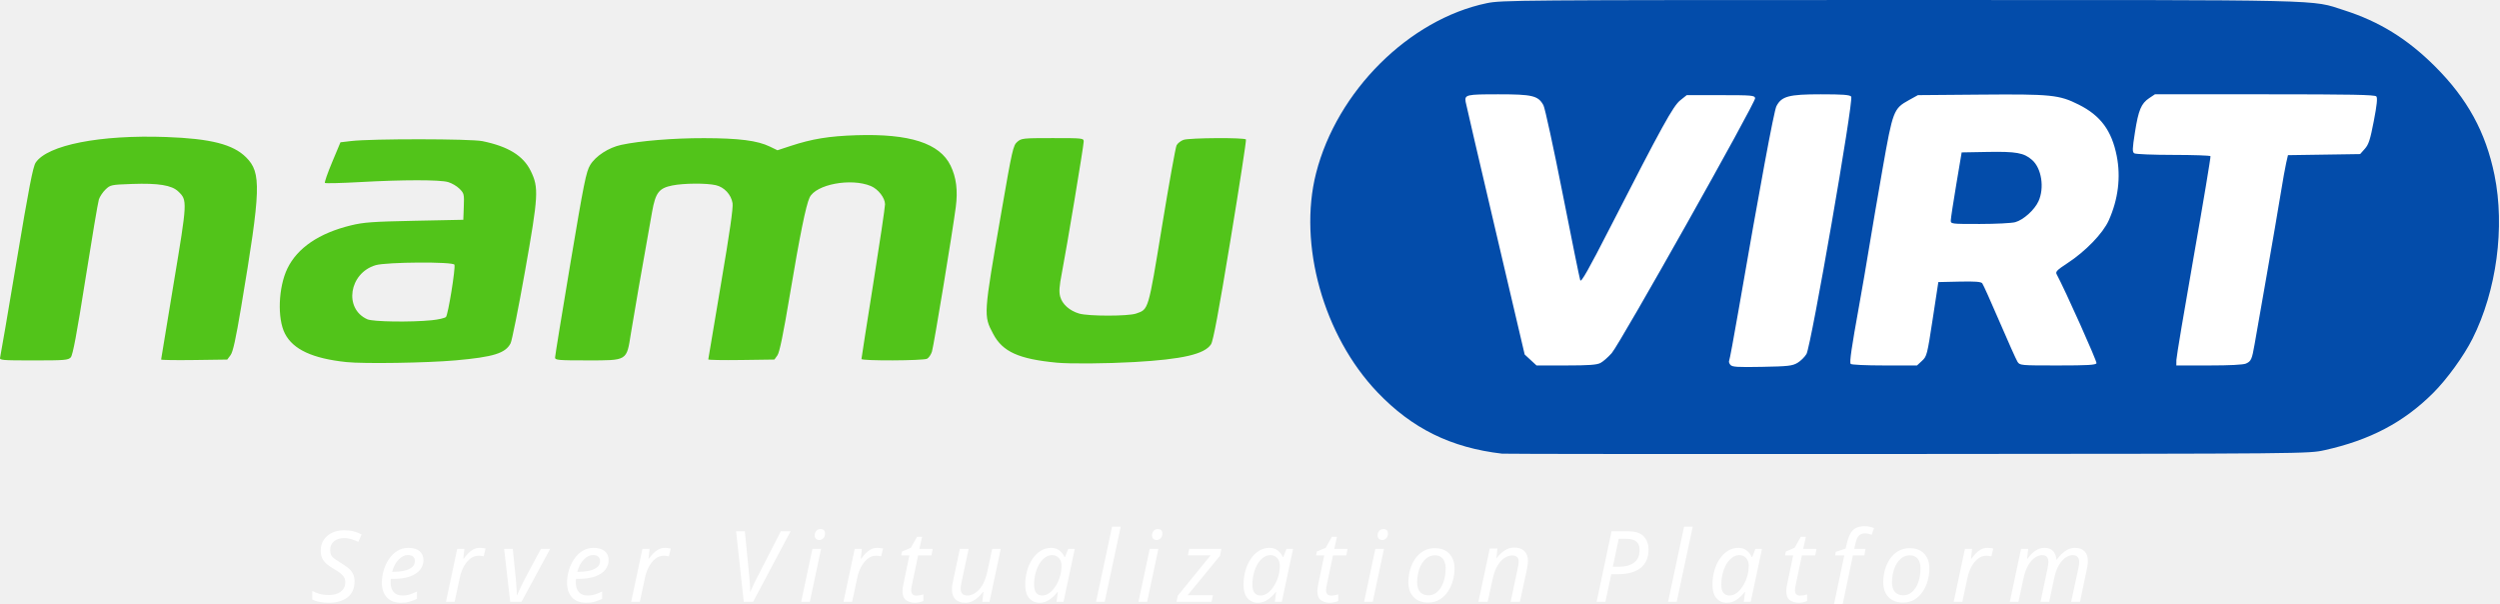
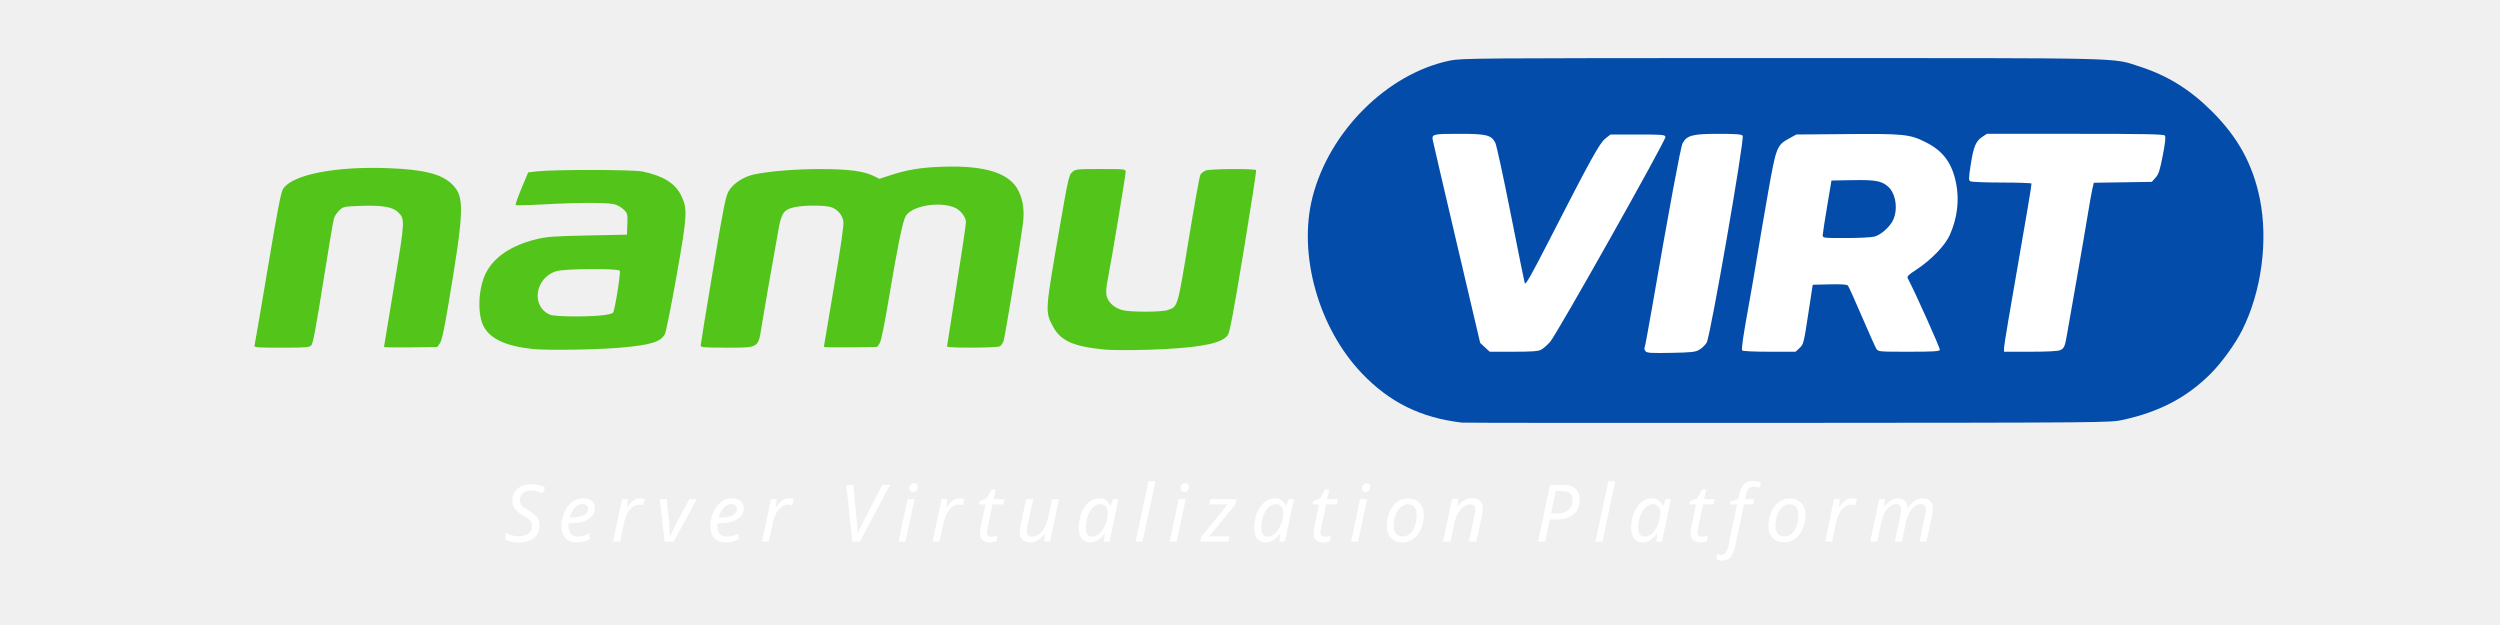
- <svg xmlns="http://www.w3.org/2000/svg" width="160.716mm" height="38.801mm" viewBox="0 0 160.716 38.801" version="1.1" id="svg1" xml:space="preserve">
+ <svg xmlns="http://www.w3.org/2000/svg" width="256" height="64" viewBox="0 0 160 50" version="1.1" id="svg1" xml:space="preserve">
  <defs id="defs1" />
-   <g id="layer1" transform="translate(-23.35865,-14.6444)">
+   <g id="layer1" transform="translate(-23,-10)">
    <g id="g7">
      <g id="g13" transform="matrix(0.4092193,0,0,0.4092193,62.02674,-10.927)">
        <rect style="fill:#ffffff;stroke-width:0.265" id="rect13" width="155.677" height="51.524" x="129.178" y="73.238" />
        <path style="fill:#52c41a;fill-opacity:1" d="m -40.058,119.368 c -5.31,-0.559 -8.363,-1.972 -9.654,-4.468 -1.227,-2.372 -1.041,-7.291 0.387,-10.237 1.567,-3.232 4.977,-5.547 9.97,-6.766 2.002,-0.489 3.404,-0.591 10.002,-0.726 l 7.673,-0.157 0.077,-2.06 c 0.074,-1.963 0.042,-2.095 -0.682,-2.819 -0.418,-0.418 -1.227,-0.889 -1.797,-1.048 -1.346,-0.374 -7.061,-0.372 -13.815,0.005 -2.953,0.165 -5.443,0.225 -5.533,0.135 -0.091,-0.091 0.422,-1.564 1.14,-3.274 l 1.304,-3.11 1.716,-0.202 c 3.211,-0.378 18.751,-0.361 20.608,0.023 4.065,0.839 6.409,2.289 7.585,4.693 1.278,2.612 1.207,3.842 -0.916,15.793 -1.027,5.784 -2.044,10.857 -2.258,11.272 -0.809,1.565 -2.678,2.145 -8.619,2.677 -4.495,0.402 -14.444,0.559 -17.188,0.27 z m 13.414,-6.572 c 1.053,-0.106 2.06,-0.337 2.238,-0.515 0.333,-0.333 1.519,-7.643 1.332,-8.206 -0.165,-0.495 -10.682,-0.432 -12.387,0.074 -4.178,1.241 -5.035,6.838 -1.3,8.498 0.882,0.392 6.819,0.479 10.117,0.149 z m 98.23,6.666 c -5.971,-0.569 -8.501,-1.71 -9.983,-4.503 -1.546,-2.914 -1.551,-2.845 1.275,-19.136 1.704,-9.826 1.854,-10.487 2.497,-11.046 0.657,-0.571 0.883,-0.595 5.565,-0.595 4.747,0 4.88,0.015 4.88,0.544 0,0.642 -2.691,16.829 -3.442,20.699 -0.399,2.056 -0.457,2.905 -0.253,3.662 0.32,1.189 1.472,2.217 2.979,2.661 1.465,0.431 7.691,0.431 8.945,-8.3e-4 1.981,-0.682 1.887,-0.368 4.073,-13.685 1.098,-6.688 2.13,-12.423 2.293,-12.743 0.163,-0.32 0.655,-0.707 1.092,-0.86 0.933,-0.325 9.618,-0.379 9.815,-0.06 0.074,0.119 -1.025,7.245 -2.441,15.834 -1.851,11.228 -2.709,15.821 -3.051,16.344 -1.02,1.557 -4.484,2.357 -12.073,2.788 -4.365,0.248 -10.11,0.294 -12.171,0.098 z m -166.06,-0.819 c 0.074,-0.255 1.239,-7.062 2.589,-15.127 1.933,-11.547 2.57,-14.837 2.998,-15.478 1.854,-2.776 10.136,-4.402 20.508,-4.026 7.002,0.254 10.516,1.147 12.559,3.189 2.43,2.43 2.348,4.917 -0.779,23.543 -0.85,5.064 -1.284,7.031 -1.665,7.541 l -0.515,0.69 -5.197,0.072 c -2.858,0.04 -5.197,0.005 -5.197,-0.077 0,-0.082 0.89,-5.478 1.977,-11.992 2.158,-12.927 2.163,-13.029 0.722,-14.409 -1.031,-0.988 -3.122,-1.328 -7.271,-1.182 -3.276,0.115 -3.404,0.142 -4.161,0.867 -0.429,0.411 -0.9,1.115 -1.046,1.564 -0.146,0.449 -1.101,6.105 -2.123,12.569 -1.356,8.582 -1.975,11.883 -2.295,12.237 -0.397,0.439 -0.942,0.484 -5.839,0.484 -5.018,0 -5.391,-0.033 -5.266,-0.463 z m 87.214,0.017 c 0,-0.245 1.08,-6.883 2.401,-14.751 2.137,-12.735 2.479,-14.435 3.118,-15.495 0.853,-1.415 2.899,-2.743 4.881,-3.168 2.978,-0.639 8.232,-1.065 13.014,-1.056 5.495,0.01 8.394,0.381 10.339,1.323 l 1.2,0.581 2.036,-0.67 c 3.406,-1.121 6.06,-1.554 10.371,-1.692 8.376,-0.268 13.093,1.255 14.799,4.778 0.9,1.859 1.157,3.897 0.82,6.489 -0.507,3.897 -3.463,21.812 -3.748,22.72 -0.149,0.474 -0.492,0.98 -0.762,1.124 -0.592,0.317 -10.315,0.357 -10.315,0.042 0,-0.121 0.833,-5.449 1.851,-11.84 1.018,-6.391 1.851,-11.998 1.852,-12.46 0.002,-1.009 -1.074,-2.392 -2.235,-2.875 -3.119,-1.296 -8.626,-0.263 -9.618,1.805 -0.575,1.199 -1.54,5.951 -3.101,15.271 -1.043,6.227 -1.625,9.06 -1.958,9.525 l -0.473,0.661 -5.197,0.072 c -2.858,0.04 -5.197,-0.002 -5.197,-0.093 0,-0.09 0.897,-5.421 1.992,-11.846 1.378,-8.081 1.941,-11.995 1.824,-12.701 -0.224,-1.356 -1.306,-2.52 -2.626,-2.825 -1.473,-0.34 -5.041,-0.316 -6.844,0.046 -2.089,0.419 -2.636,1.129 -3.17,4.113 -1.61,8.992 -2.925,16.534 -3.334,19.118 -0.691,4.371 -0.489,4.247 -6.908,4.247 -4.523,0 -5.012,-0.043 -5.012,-0.446 z" id="path9" />
        <path style="fill:#034caa" d="m 141.568,133.757 c -8.042,-0.94 -14.145,-3.947 -19.586,-9.648 -8.473,-8.878 -12.491,-23.212 -9.645,-34.405 3.277,-12.889 14.625,-24.181 26.849,-26.718 2.285,-0.474 4.892,-0.494 64.823,-0.496 68.671,-0.003 64.556,-0.098 69.917,1.616 5.514,1.763 9.926,4.488 14.255,8.805 5.102,5.087 7.984,10.347 9.356,17.078 1.67,8.196 0.331,18.175 -3.45,25.696 -1.368,2.722 -3.995,6.348 -6.181,8.531 -4.62,4.615 -9.941,7.416 -17.08,8.992 -2.523,0.557 -2.526,0.557 -65.494,0.599 -34.634,0.023 -63.328,5.9e-4 -63.765,-0.051 z m 46.425,-14.263 c 0.504,-0.296 1.142,-0.925 1.418,-1.397 0.727,-1.244 7.45,-39.926 7.028,-40.435 -0.231,-0.278 -1.321,-0.36 -4.775,-0.36 -5.034,0 -6.168,0.304 -6.979,1.872 -0.383,0.741 -2.602,12.693 -5.96,32.1 -0.728,4.205 -1.389,7.753 -1.469,7.883 -0.081,0.13 0.005,0.42 0.191,0.643 0.285,0.343 1.057,0.393 4.984,0.319 4.102,-0.077 4.754,-0.15 5.563,-0.625 z m -30.964,0.018 c 0.413,-0.213 1.21,-0.911 1.773,-1.55 1.321,-1.501 22.659,-39.423 22.538,-40.052 -0.085,-0.438 -0.504,-0.475 -5.422,-0.475 h -5.33 l -1.016,0.813 c -1.122,0.898 -2.872,4.071 -10.999,19.94 -3.408,6.655 -4.576,8.72 -4.716,8.334 -0.102,-0.282 -1.348,-6.406 -2.768,-13.61 -1.421,-7.203 -2.779,-13.454 -3.018,-13.891 -0.823,-1.502 -1.716,-1.719 -7.082,-1.719 -5.05,-4.31e-4 -5.324,0.063 -5.143,1.19 0.047,0.291 2.153,9.34 4.681,20.108 l 4.596,19.579 0.931,0.86 0.931,0.86 h 4.647 c 3.566,0 4.822,-0.09 5.398,-0.388 z m 50.538,-0.34 c 0.76,-0.702 0.819,-0.931 1.677,-6.548 l 0.889,-5.821 3.316,-0.074 c 2.449,-0.054 3.386,0.015 3.586,0.265 0.148,0.186 1.369,2.898 2.713,6.027 1.344,3.129 2.612,5.956 2.818,6.284 0.37,0.589 0.441,0.595 6.33,0.595 4.738,0 5.983,-0.073 6.092,-0.355 0.104,-0.271 -4.88,-11.394 -6.269,-13.99 -0.201,-0.375 0.091,-0.672 1.68,-1.708 2.865,-1.868 5.611,-4.708 6.52,-6.743 1.481,-3.315 1.909,-6.777 1.25,-10.116 -0.786,-3.98 -2.536,-6.344 -5.972,-8.063 -3.084,-1.544 -4.286,-1.666 -15.501,-1.572 l -9.775,0.081 -1.427,0.79 c -2.392,1.325 -2.515,1.646 -4.119,10.755 -0.778,4.419 -1.733,9.999 -2.122,12.4 -0.389,2.401 -1.106,6.568 -1.594,9.26 -1.167,6.442 -1.497,8.712 -1.311,9.013 0.086,0.14 2.388,0.247 5.293,0.247 h 5.14 z m 4.526,-22.093 c 0.008,-0.327 0.395,-2.857 0.86,-5.622 l 0.846,-5.027 4.047,-0.073 c 4.534,-0.082 5.739,0.135 7.023,1.262 1.491,1.309 1.965,4.373 1.004,6.484 -0.62,1.361 -2.363,2.93 -3.655,3.288 -0.556,0.154 -3.065,0.281 -5.575,0.282 -4.561,0.002 -4.564,0.001 -4.55,-0.594 z m 46.394,22.52 c 0.805,-0.367 0.934,-0.655 1.345,-3.007 0.178,-1.019 1.045,-5.96 1.926,-10.98 0.881,-5.02 1.861,-10.735 2.178,-12.7 0.317,-1.965 0.703,-4.129 0.86,-4.81 l 0.284,-1.238 5.67,-0.085 5.67,-0.085 0.733,-0.821 c 0.61,-0.683 0.848,-1.415 1.416,-4.359 0.489,-2.532 0.604,-3.634 0.403,-3.875 -0.222,-0.268 -3.866,-0.338 -17.539,-0.338 h -17.259 l -0.899,0.601 c -1.263,0.844 -1.694,1.876 -2.243,5.377 -0.416,2.65 -0.428,3.088 -0.097,3.298 0.21,0.133 2.965,0.244 6.121,0.246 3.156,0.002 5.788,0.093 5.848,0.202 0.06,0.109 -1.119,7.164 -2.619,15.677 -1.5,8.513 -2.732,15.865 -2.739,16.338 l -0.011,0.86 h 5.147 c 3.277,0 5.386,-0.109 5.806,-0.3 z" id="path8" />
        <text xml:space="preserve" style="font-size:15.517px;letter-spacing:2.646px;writing-mode:lr-tb;direction:ltr;fill:#ffffff;stroke-width:0.265" x="-45.712" y="157.026" id="text13">
          <tspan id="tspan13" style="font-style:italic;font-variant:normal;font-weight:normal;font-stretch:normal;font-size:15.517px;font-family:'Century Gothic';-inkscape-font-specification:'Century Gothic Italic';letter-spacing:2.646px;fill:#ffffff;stroke-width:0.265" x="-45.712" y="157.026">Server Virtualization Platform</tspan>
        </text>
      </g>
    </g>
  </g>
</svg>
